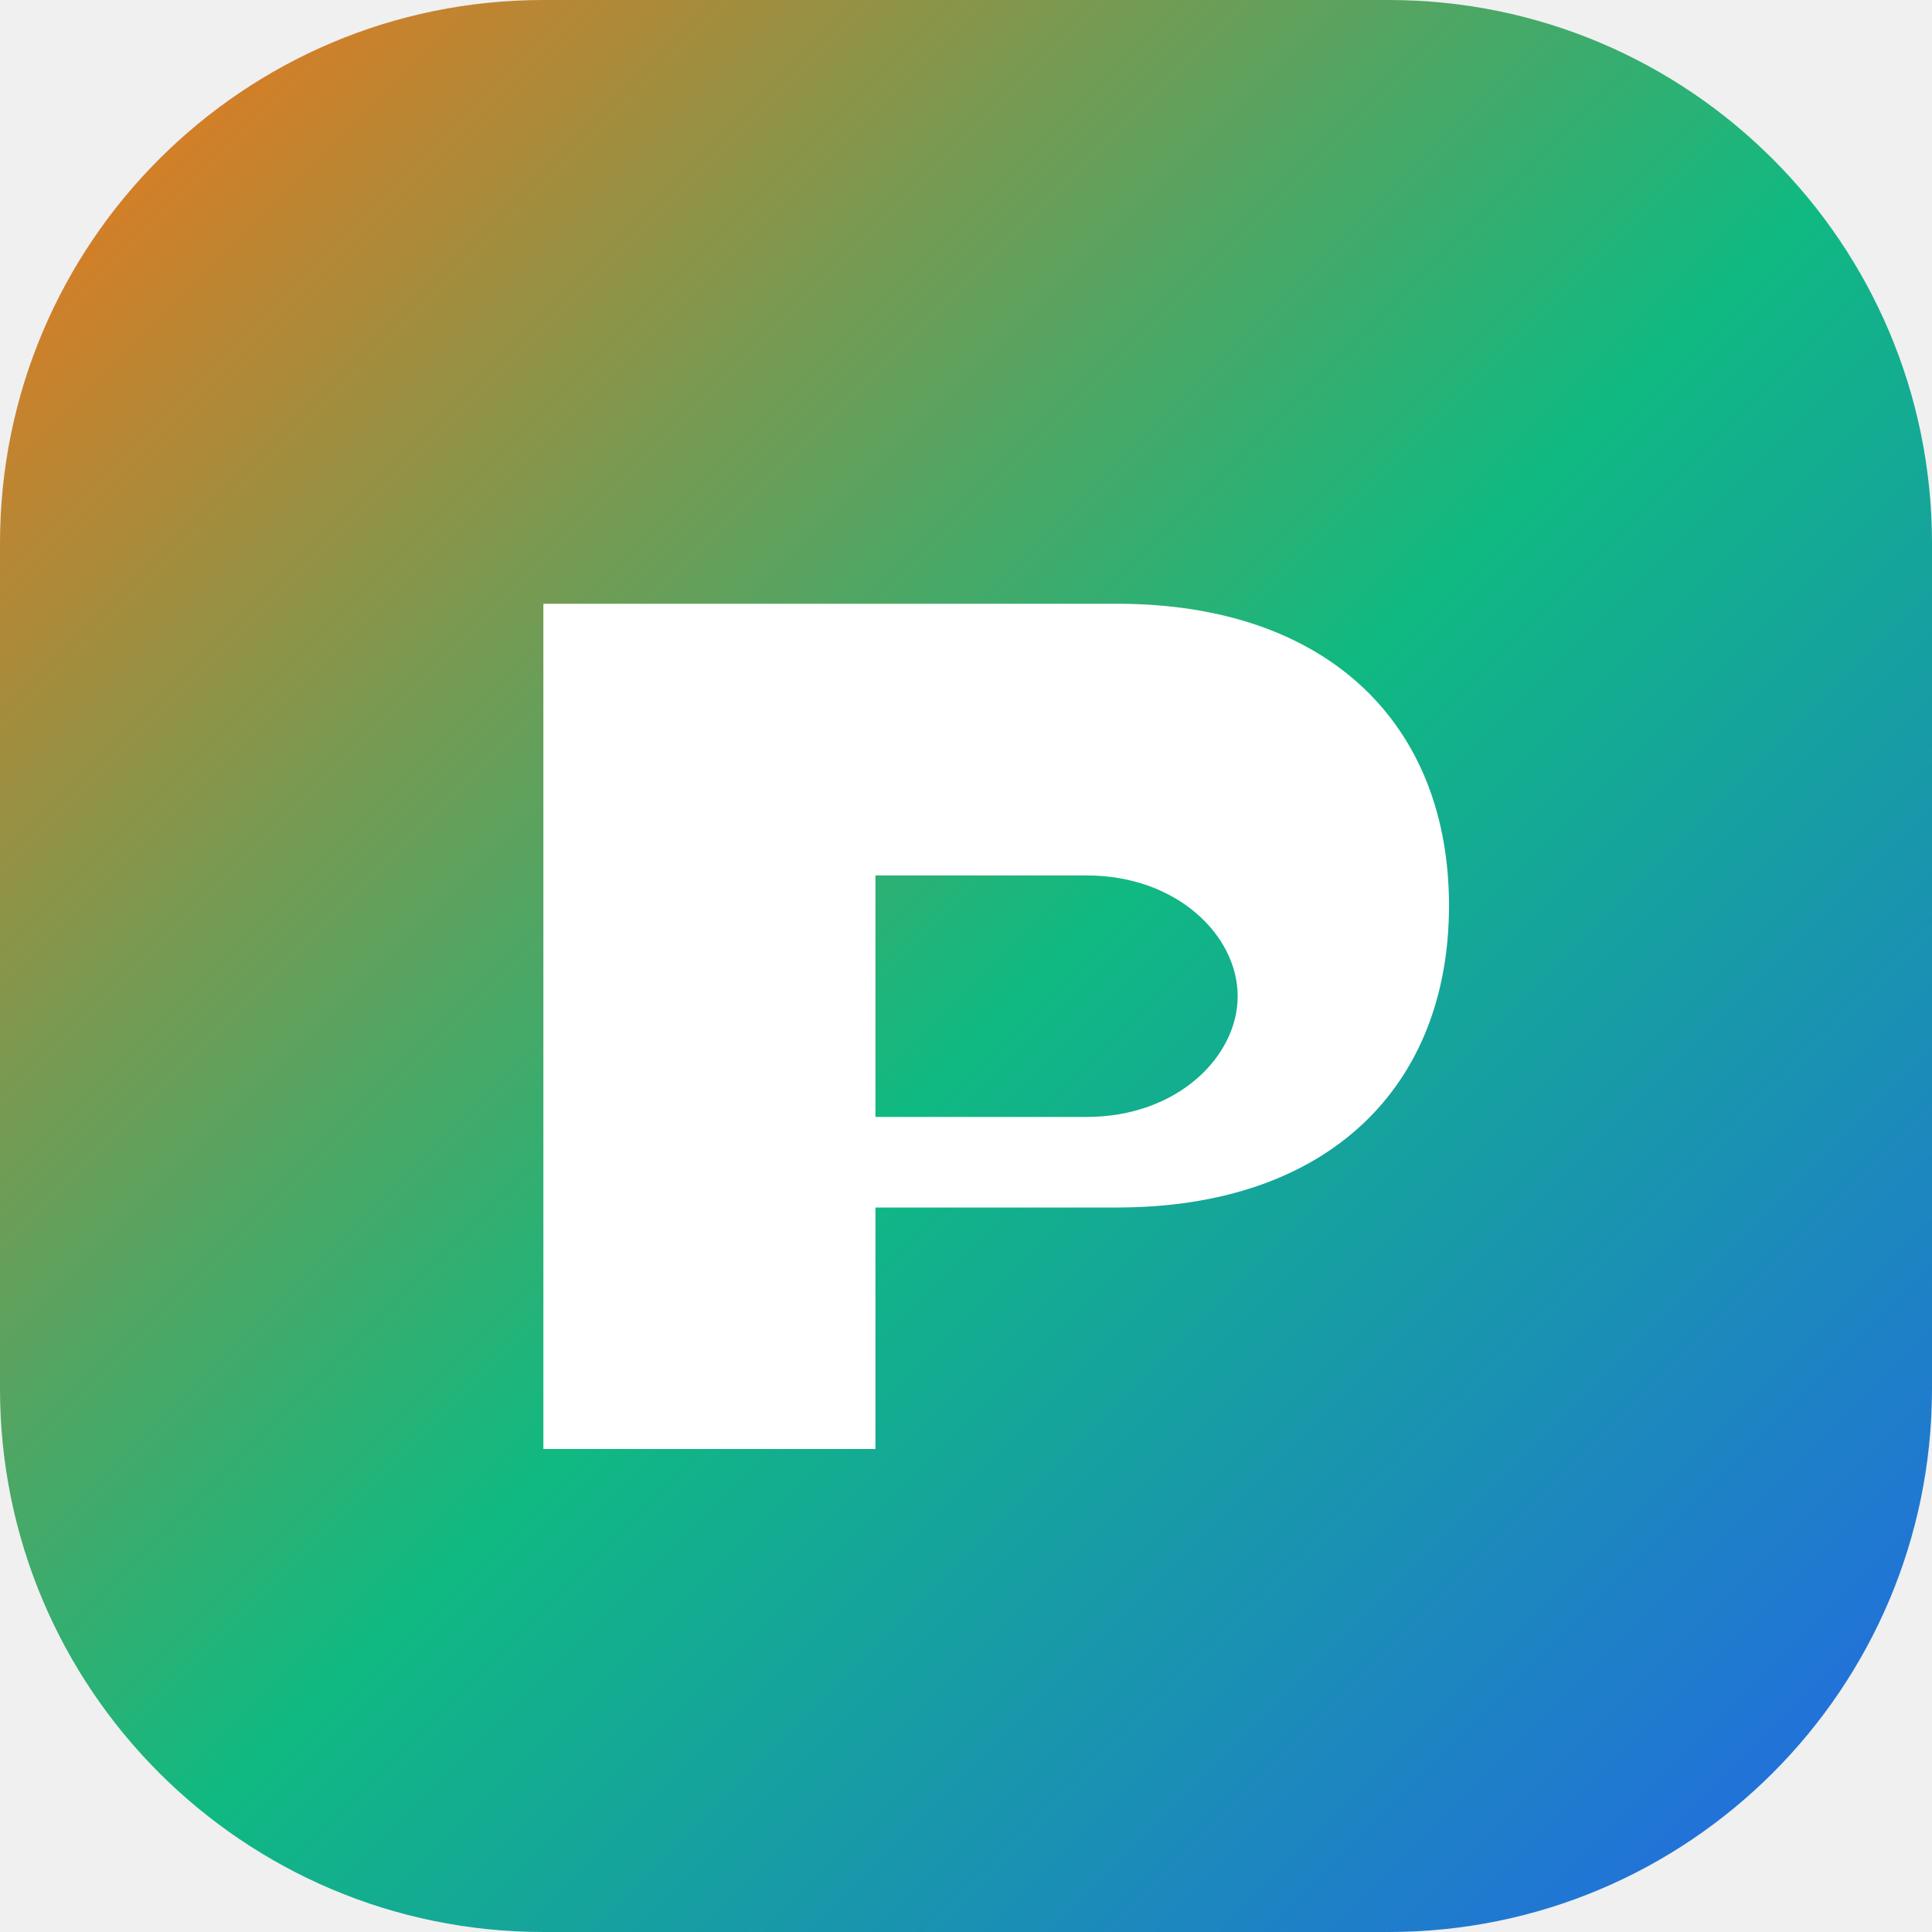
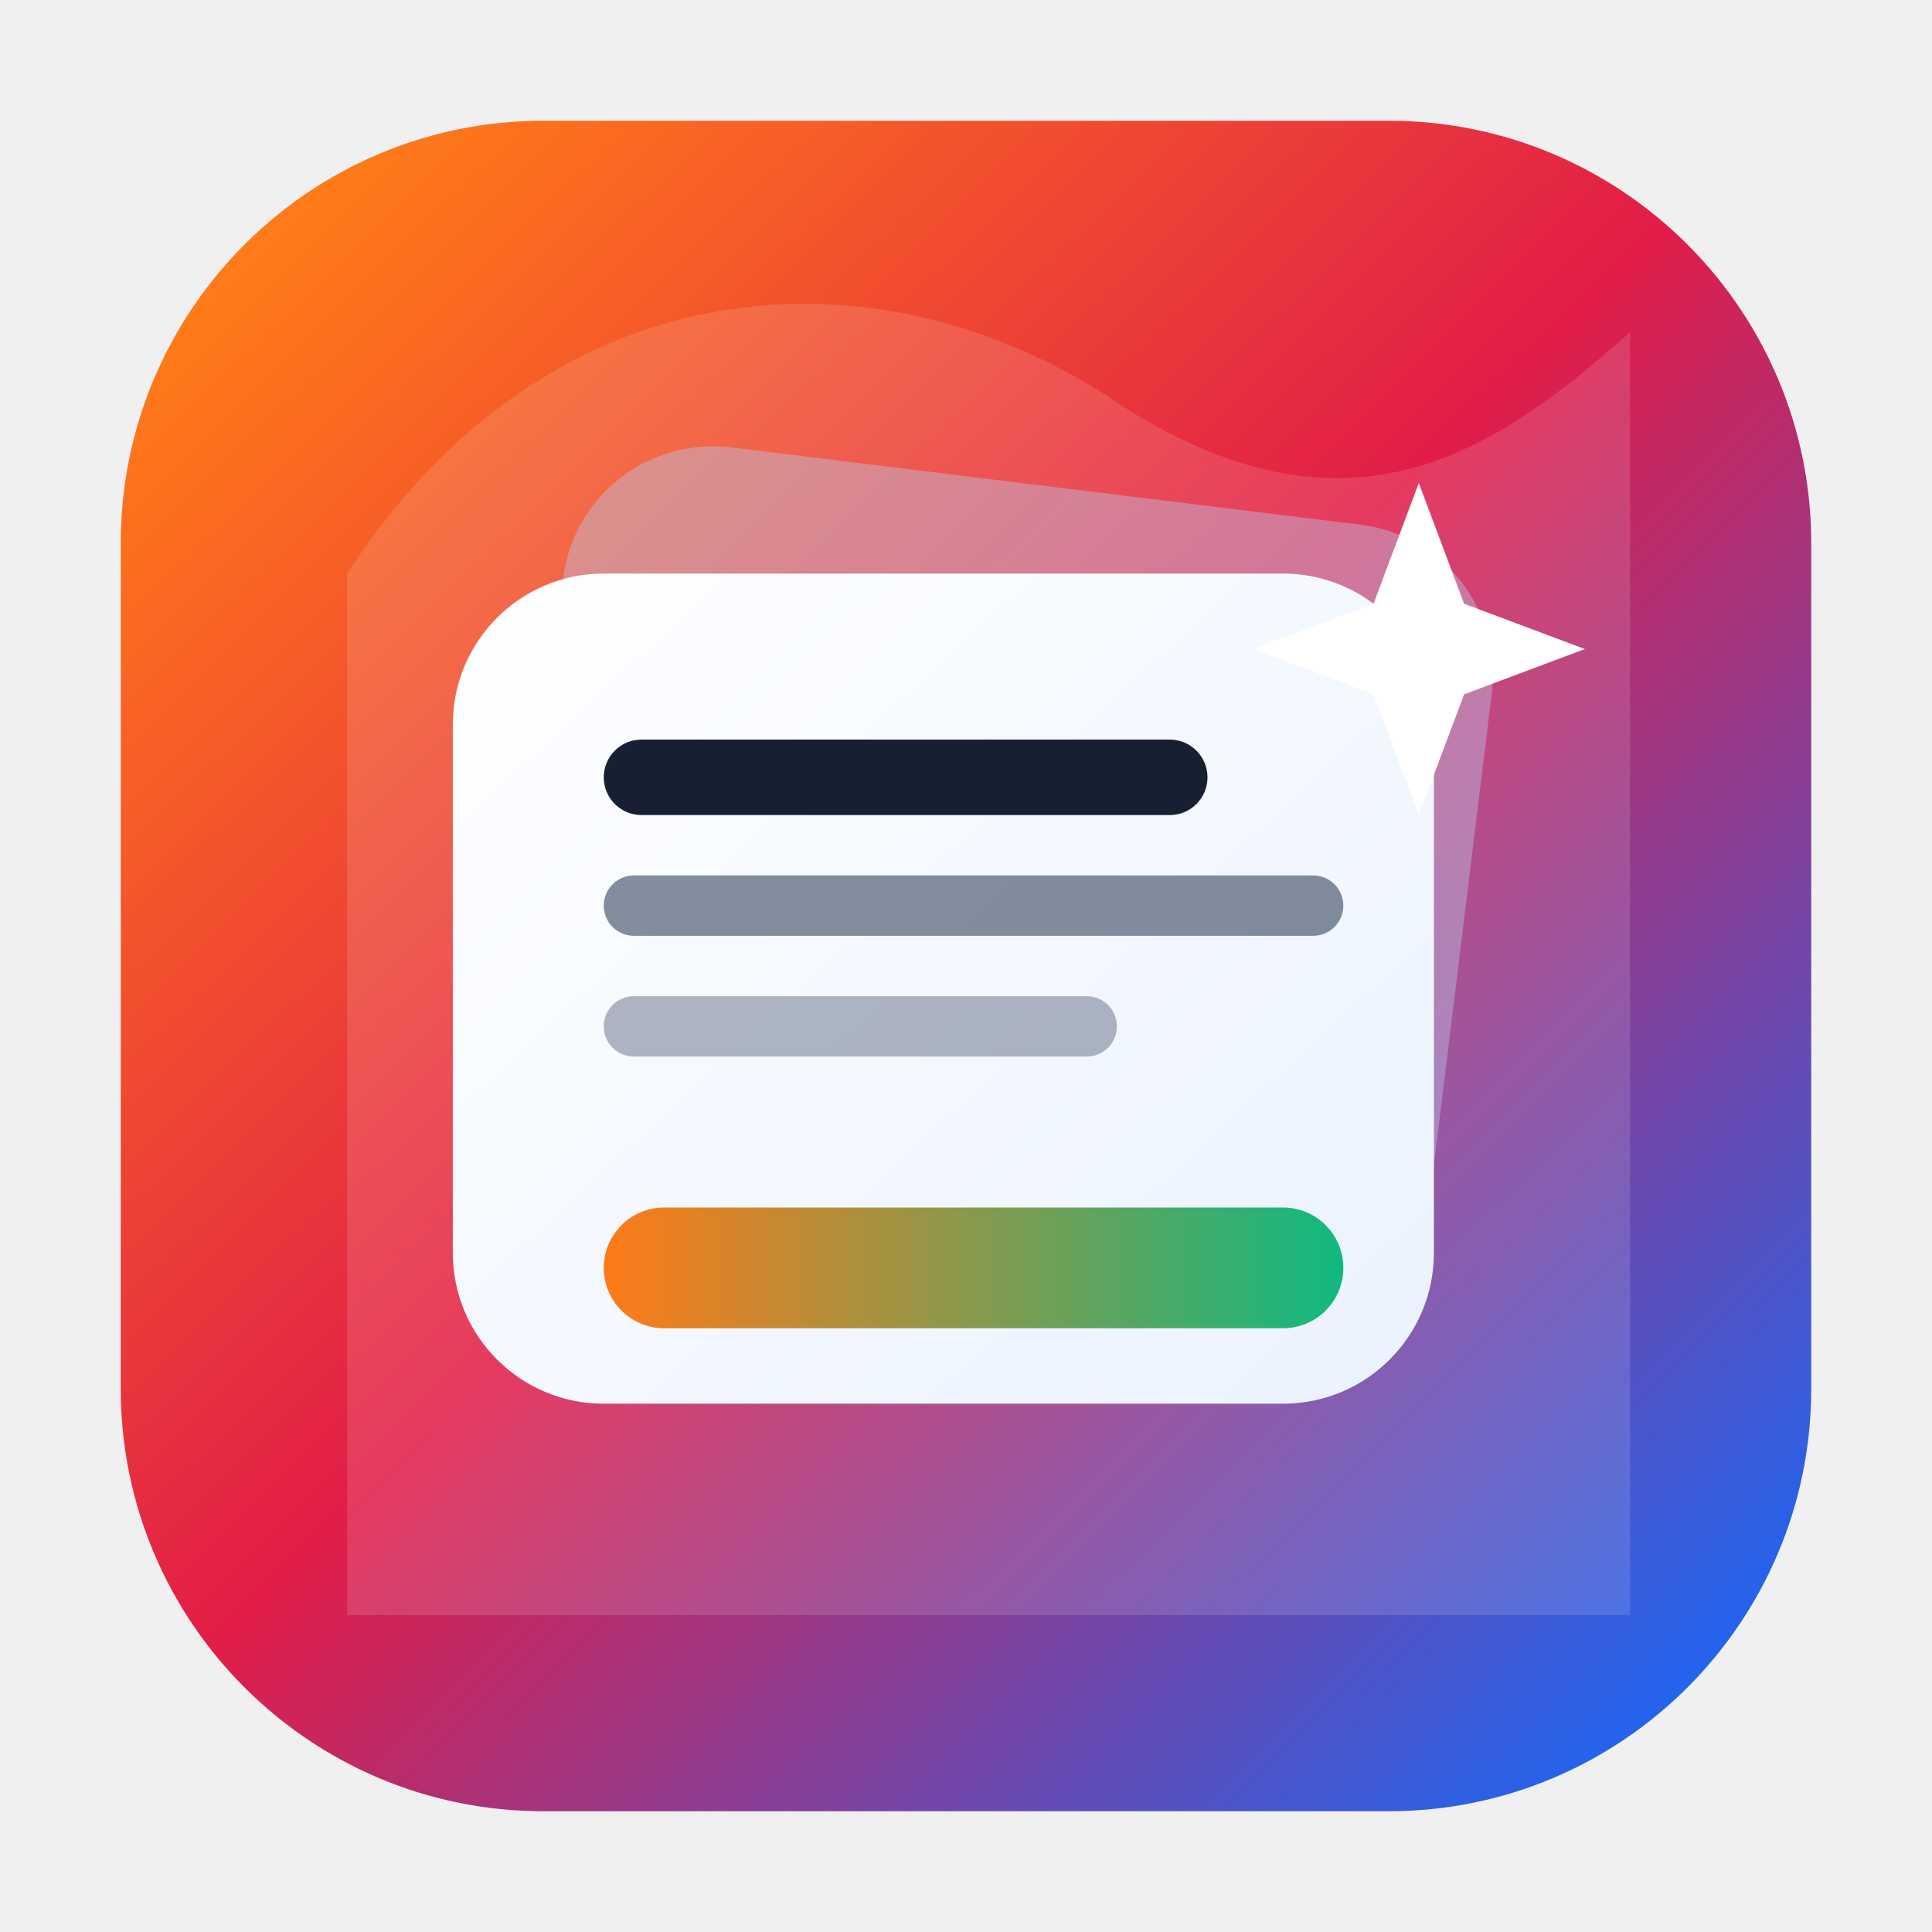
- <svg xmlns="http://www.w3.org/2000/svg" viewBox="0 0 64 64">
+ <svg xmlns="http://www.w3.org/2000/svg" viewBox="0 0 128 128">
  <defs>
-     <linearGradient id="g" x1="0" y1="0" x2="1" y2="1">
-       <stop offset="0" stop-color="#F97316" />
-       <stop offset="0.52" stop-color="#10B981" />
+     <linearGradient id="bg" x1="18" y1="16" x2="111" y2="111" gradientUnits="userSpaceOnUse">
+       <stop offset="0" stop-color="#FF7A18" />
+       <stop offset="0.48" stop-color="#E11D48" />
      <stop offset="1" stop-color="#2563EB" />
    </linearGradient>
+     <linearGradient id="page" x1="32" y1="30" x2="93" y2="96" gradientUnits="userSpaceOnUse">
+       <stop offset="0" stop-color="#FFFFFF" />
+       <stop offset="1" stop-color="#EAF2FF" />
+     </linearGradient>
+     <linearGradient id="accent" x1="40" y1="84" x2="89" y2="84" gradientUnits="userSpaceOnUse">
+       <stop offset="0" stop-color="#FF7A18" />
+       <stop offset="1" stop-color="#10B981" />
+     </linearGradient>
  </defs>
-   <rect width="64" height="64" rx="18" fill="url(#g)" />
-   <path d="M18 20h19c7 0 11 4 11 10s-4 10-11 10h-8v8H18V20Zm11 9v8h7c3 0 5-2 5-4s-2-4-5-4h-7Z" fill="#fff" />
+   <rect x="8" y="8" width="112" height="112" rx="28" fill="url(#bg)" />
+   <path d="M23 38C36 18 57 16 73 26C89 37 99 30 108 22V107H23V38Z" fill="#FFFFFF" opacity=".13" />
+   <rect x="35" y="32" width="62" height="54" rx="10" fill="#B9C9EA" opacity=".42" transform="rotate(7 66 59)" />
+   <rect x="30" y="38" width="65" height="55" rx="10" fill="url(#page)" />
+   <rect x="40" y="49" width="40" height="5" rx="2.5" fill="#172033" />
+   <rect x="40" y="58" width="49" height="4" rx="2" fill="#45546B" opacity=".66" />
+   <rect x="40" y="66" width="34" height="4" rx="2" fill="#45546B" opacity=".42" />
+   <rect x="40" y="80" width="49" height="8" rx="4" fill="url(#accent)" />
+   <path d="M94 32l3 8 8 3-8 3-3 8-3-8-8-3 8-3 3-8Z" fill="#fff" />
</svg>
